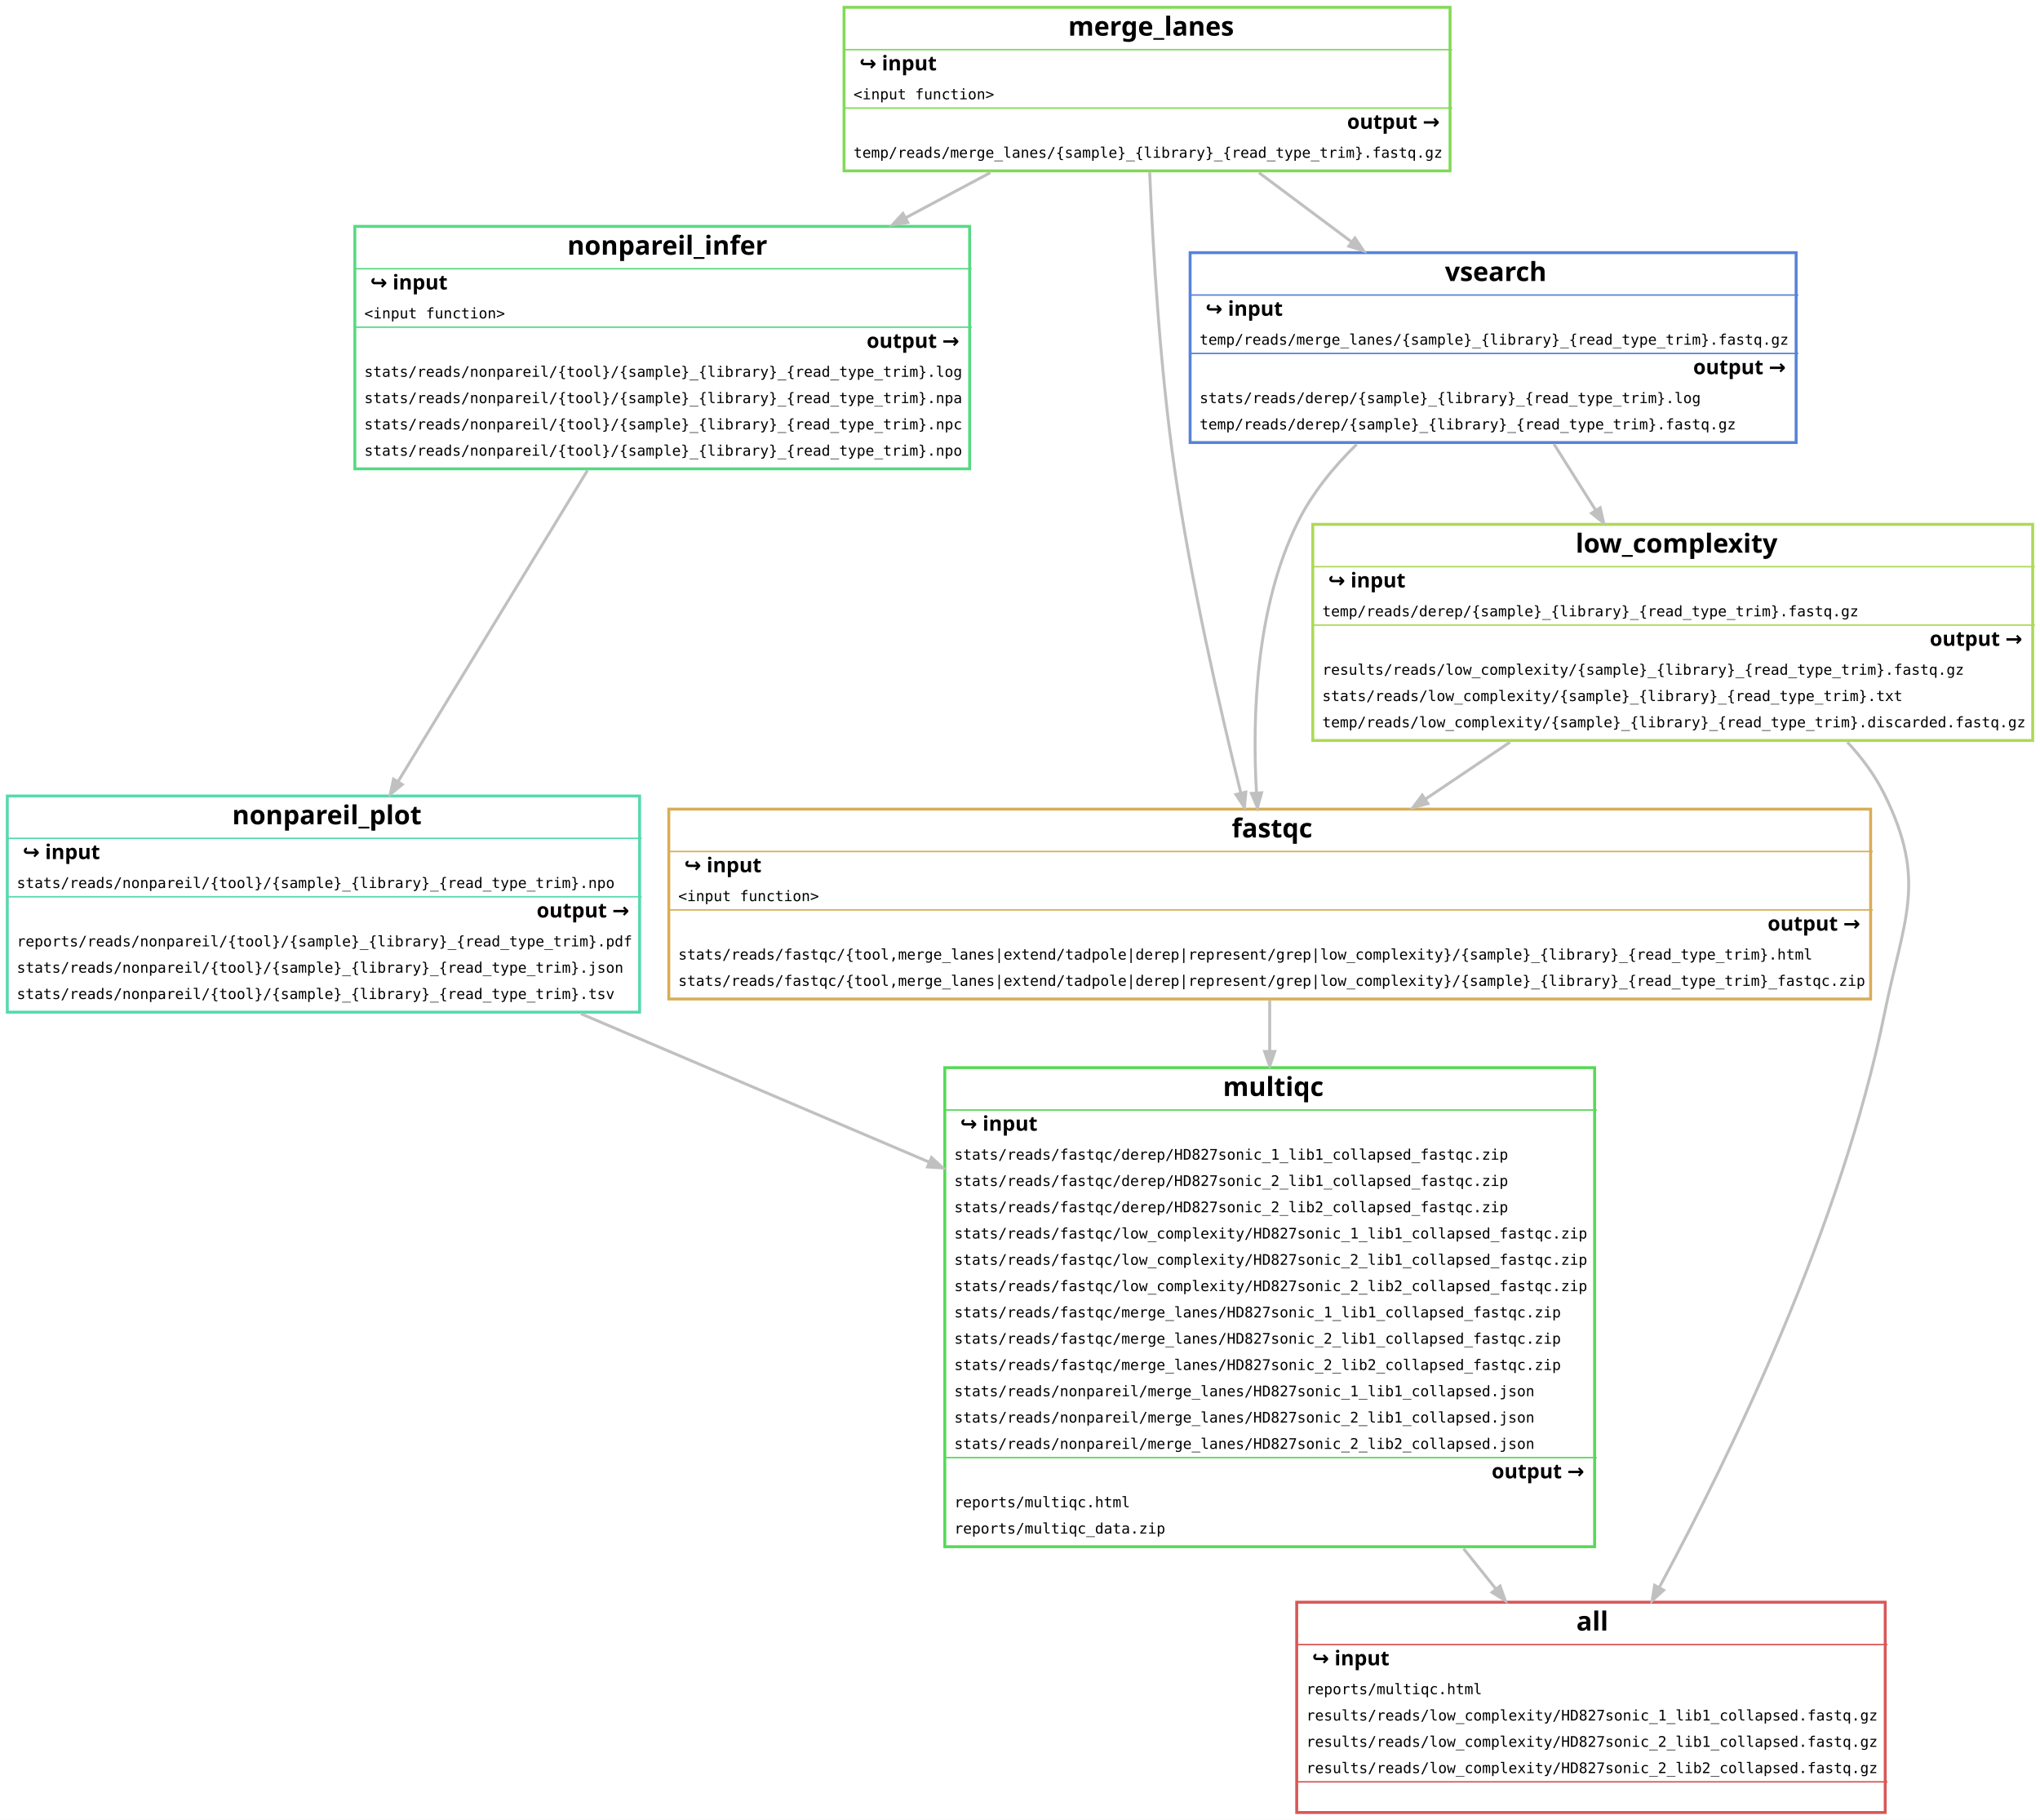
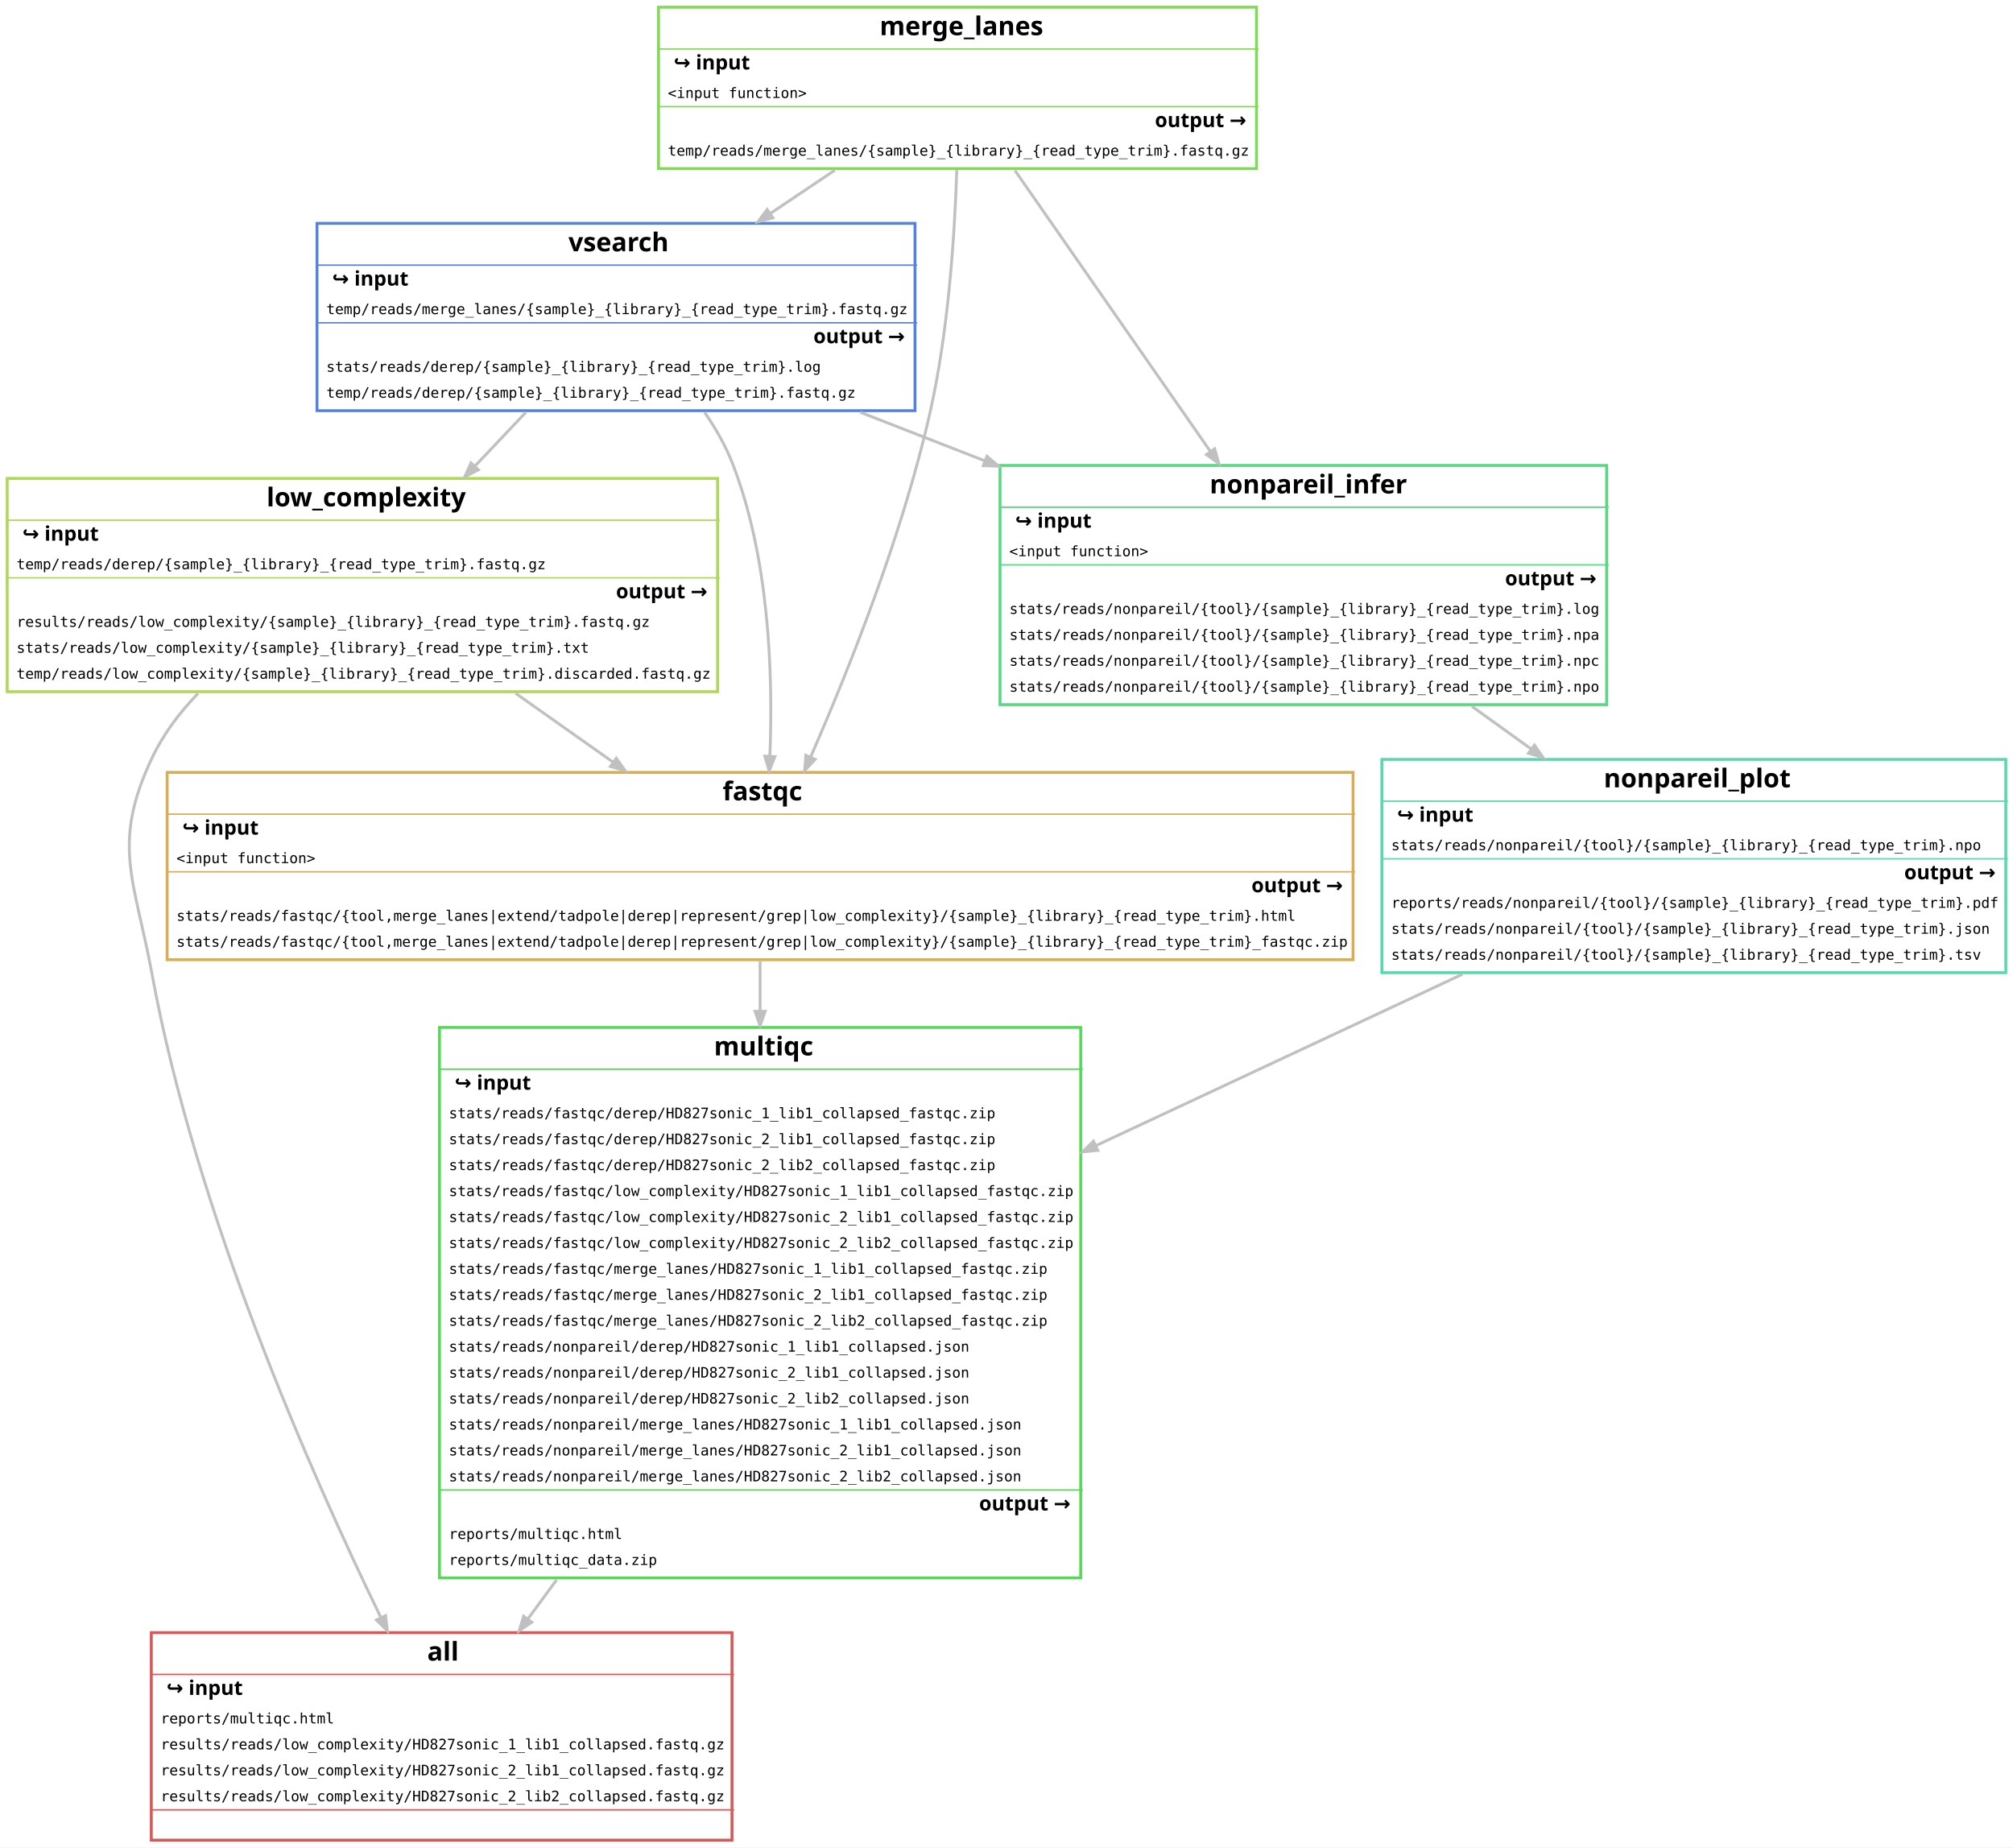
- <svg xmlns="http://www.w3.org/2000/svg" width="1397pt" height="1246pt" viewBox="0.00 0.00 1397.00 1246.00">
-   <g id="graph0" class="graph" transform="scale(1 1) rotate(0) translate(4 1242)">
-     <polygon fill="#ffffff" stroke="transparent" points="-4,4 -4,-1242 1393,-1242 1393,4 -4,4" />
+ <svg xmlns="http://www.w3.org/2000/svg" width="1397pt" height="1282pt" viewBox="0.00 0.00 1397.00 1282.00">
+   <g id="graph0" class="graph" transform="scale(1 1) rotate(0) translate(4 1278)">
+     <polygon fill="#ffffff" stroke="transparent" points="-4,4 -4,-1278 1393,-1278 1393,4 -4,4" />
    <g id="node1" class="node">
-       <text text-anchor="start" x="1075.5" y="-125.6" font-family="sans" font-weight="bold" font-size="18.00" fill="#000000">all</text>
-       <text text-anchor="start" x="890.5" y="-101.8" font-family="sans" font-size="10.00" fill="#000000"> </text>
-       <text text-anchor="start" x="894.5" y="-101.8" font-family="sans" font-weight="bold" font-size="14.00" fill="#000000">↪ input</text>
-       <text text-anchor="start" x="947.5" y="-101.8" font-family="sans" font-size="10.00" fill="#000000"> </text>
-       <text text-anchor="start" x="890.5" y="-82" font-family="monospace" font-size="10.00" fill="#000000">reports/multiqc.html</text>
-       <text text-anchor="start" x="890.5" y="-64" font-family="monospace" font-size="10.00" fill="#000000">results/reads/low_complexity/HD827sonic_1_lib1_collapsed.fastq.gz</text>
-       <text text-anchor="start" x="890.5" y="-46" font-family="monospace" font-size="10.00" fill="#000000">results/reads/low_complexity/HD827sonic_2_lib1_collapsed.fastq.gz</text>
-       <text text-anchor="start" x="890.5" y="-28" font-family="monospace" font-size="10.00" fill="#000000">results/reads/low_complexity/HD827sonic_2_lib2_collapsed.fastq.gz</text>
-       <text text-anchor="start" x="1274.5" y="-10" font-family="sans" font-size="10.00" fill="#000000">  </text>
-       <polygon fill="#d95757" stroke="#d95757" points="884.5,-116 884.5,-116 1288.5,-116 1288.5,-116 884.5,-116" />
-       <polygon fill="#d95757" stroke="#d95757" points="884.5,-22 884.5,-22 1288.5,-22 1288.5,-22 884.5,-22" />
-       <polygon fill="none" stroke="#d95757" stroke-width="2" points="884,-1 884,-145 1287,-145 1287,-1 884,-1" />
+       <text text-anchor="start" x="292.5" y="-125.6" font-family="sans" font-weight="bold" font-size="18.00" fill="#000000">all</text>
+       <text text-anchor="start" x="107.5" y="-101.8" font-family="sans" font-size="10.00" fill="#000000"> </text>
+       <text text-anchor="start" x="111.5" y="-101.8" font-family="sans" font-weight="bold" font-size="14.00" fill="#000000">↪ input</text>
+       <text text-anchor="start" x="164.5" y="-101.8" font-family="sans" font-size="10.00" fill="#000000"> </text>
+       <text text-anchor="start" x="107.5" y="-82" font-family="monospace" font-size="10.00" fill="#000000">reports/multiqc.html</text>
+       <text text-anchor="start" x="107.5" y="-64" font-family="monospace" font-size="10.00" fill="#000000">results/reads/low_complexity/HD827sonic_1_lib1_collapsed.fastq.gz</text>
+       <text text-anchor="start" x="107.5" y="-46" font-family="monospace" font-size="10.00" fill="#000000">results/reads/low_complexity/HD827sonic_2_lib1_collapsed.fastq.gz</text>
+       <text text-anchor="start" x="107.5" y="-28" font-family="monospace" font-size="10.00" fill="#000000">results/reads/low_complexity/HD827sonic_2_lib2_collapsed.fastq.gz</text>
+       <text text-anchor="start" x="491.5" y="-10" font-family="sans" font-size="10.00" fill="#000000">  </text>
+       <polygon fill="#d95757" stroke="#d95757" points="101.5,-116 101.5,-116 505.5,-116 505.5,-116 101.5,-116" />
+       <polygon fill="#d95757" stroke="#d95757" points="101.5,-22 101.5,-22 505.5,-22 505.5,-22 101.5,-22" />
+       <polygon fill="none" stroke="#d95757" stroke-width="2" points="101,-1 101,-145 504,-145 504,-1 101,-1" />
    </g>
    <g id="node2" class="node">
-       <text text-anchor="start" x="833.5" y="-491.6" font-family="sans" font-weight="bold" font-size="18.00" fill="#000000">multiqc</text>
-       <text text-anchor="start" x="649.5" y="-467.8" font-family="sans" font-size="10.00" fill="#000000"> </text>
-       <text text-anchor="start" x="653.5" y="-467.8" font-family="sans" font-weight="bold" font-size="14.00" fill="#000000">↪ input</text>
-       <text text-anchor="start" x="706.5" y="-467.8" font-family="sans" font-size="10.00" fill="#000000"> </text>
-       <text text-anchor="start" x="649.5" y="-448" font-family="monospace" font-size="10.00" fill="#000000">stats/reads/fastqc/derep/HD827sonic_1_lib1_collapsed_fastqc.zip</text>
-       <text text-anchor="start" x="649.5" y="-430" font-family="monospace" font-size="10.00" fill="#000000">stats/reads/fastqc/derep/HD827sonic_2_lib1_collapsed_fastqc.zip</text>
-       <text text-anchor="start" x="649.5" y="-412" font-family="monospace" font-size="10.00" fill="#000000">stats/reads/fastqc/derep/HD827sonic_2_lib2_collapsed_fastqc.zip</text>
-       <text text-anchor="start" x="649.5" y="-394" font-family="monospace" font-size="10.00" fill="#000000">stats/reads/fastqc/low_complexity/HD827sonic_1_lib1_collapsed_fastqc.zip</text>
-       <text text-anchor="start" x="649.5" y="-376" font-family="monospace" font-size="10.00" fill="#000000">stats/reads/fastqc/low_complexity/HD827sonic_2_lib1_collapsed_fastqc.zip</text>
-       <text text-anchor="start" x="649.5" y="-358" font-family="monospace" font-size="10.00" fill="#000000">stats/reads/fastqc/low_complexity/HD827sonic_2_lib2_collapsed_fastqc.zip</text>
-       <text text-anchor="start" x="649.5" y="-340" font-family="monospace" font-size="10.00" fill="#000000">stats/reads/fastqc/merge_lanes/HD827sonic_1_lib1_collapsed_fastqc.zip</text>
-       <text text-anchor="start" x="649.5" y="-322" font-family="monospace" font-size="10.00" fill="#000000">stats/reads/fastqc/merge_lanes/HD827sonic_2_lib1_collapsed_fastqc.zip</text>
-       <text text-anchor="start" x="649.5" y="-304" font-family="monospace" font-size="10.00" fill="#000000">stats/reads/fastqc/merge_lanes/HD827sonic_2_lib2_collapsed_fastqc.zip</text>
-       <text text-anchor="start" x="649.5" y="-286" font-family="monospace" font-size="10.00" fill="#000000">stats/reads/nonpareil/merge_lanes/HD827sonic_1_lib1_collapsed.json</text>
-       <text text-anchor="start" x="649.5" y="-268" font-family="monospace" font-size="10.00" fill="#000000">stats/reads/nonpareil/merge_lanes/HD827sonic_2_lib1_collapsed.json</text>
-       <text text-anchor="start" x="649.5" y="-250" font-family="monospace" font-size="10.00" fill="#000000">stats/reads/nonpareil/merge_lanes/HD827sonic_2_lib2_collapsed.json</text>
-       <text text-anchor="start" x="1013.5" y="-229.8" font-family="sans" font-size="10.00" fill="#000000"> </text>
-       <text text-anchor="start" x="1017.5" y="-229.8" font-family="sans" font-weight="bold" font-size="14.00" fill="#000000">output →</text>
-       <text text-anchor="start" x="1078.5" y="-229.8" font-family="sans" font-size="10.00" fill="#000000"> </text>
-       <text text-anchor="start" x="649.5" y="-210" font-family="monospace" font-size="10.00" fill="#000000">reports/multiqc.html</text>
-       <text text-anchor="start" x="649.5" y="-192" font-family="monospace" font-size="10.00" fill="#000000">reports/multiqc_data.zip</text>
-       <polygon fill="#57d957" stroke="#57d957" points="643.5,-482 643.5,-482 1089.5,-482 1089.5,-482 643.5,-482" />
-       <polygon fill="#57d957" stroke="#57d957" points="643.5,-244 643.5,-244 1089.5,-244 1089.5,-244 643.5,-244" />
-       <polygon fill="none" stroke="#57d957" stroke-width="2" points="643,-183 643,-511 1088,-511 1088,-183 643,-183" />
+       <text text-anchor="start" x="491.5" y="-545.6" font-family="sans" font-weight="bold" font-size="18.00" fill="#000000">multiqc</text>
+       <text text-anchor="start" x="307.5" y="-521.8" font-family="sans" font-size="10.00" fill="#000000"> </text>
+       <text text-anchor="start" x="311.5" y="-521.8" font-family="sans" font-weight="bold" font-size="14.00" fill="#000000">↪ input</text>
+       <text text-anchor="start" x="364.5" y="-521.8" font-family="sans" font-size="10.00" fill="#000000"> </text>
+       <text text-anchor="start" x="307.5" y="-502" font-family="monospace" font-size="10.00" fill="#000000">stats/reads/fastqc/derep/HD827sonic_1_lib1_collapsed_fastqc.zip</text>
+       <text text-anchor="start" x="307.5" y="-484" font-family="monospace" font-size="10.00" fill="#000000">stats/reads/fastqc/derep/HD827sonic_2_lib1_collapsed_fastqc.zip</text>
+       <text text-anchor="start" x="307.5" y="-466" font-family="monospace" font-size="10.00" fill="#000000">stats/reads/fastqc/derep/HD827sonic_2_lib2_collapsed_fastqc.zip</text>
+       <text text-anchor="start" x="307.5" y="-448" font-family="monospace" font-size="10.00" fill="#000000">stats/reads/fastqc/low_complexity/HD827sonic_1_lib1_collapsed_fastqc.zip</text>
+       <text text-anchor="start" x="307.5" y="-430" font-family="monospace" font-size="10.00" fill="#000000">stats/reads/fastqc/low_complexity/HD827sonic_2_lib1_collapsed_fastqc.zip</text>
+       <text text-anchor="start" x="307.5" y="-412" font-family="monospace" font-size="10.00" fill="#000000">stats/reads/fastqc/low_complexity/HD827sonic_2_lib2_collapsed_fastqc.zip</text>
+       <text text-anchor="start" x="307.5" y="-394" font-family="monospace" font-size="10.00" fill="#000000">stats/reads/fastqc/merge_lanes/HD827sonic_1_lib1_collapsed_fastqc.zip</text>
+       <text text-anchor="start" x="307.5" y="-376" font-family="monospace" font-size="10.00" fill="#000000">stats/reads/fastqc/merge_lanes/HD827sonic_2_lib1_collapsed_fastqc.zip</text>
+       <text text-anchor="start" x="307.5" y="-358" font-family="monospace" font-size="10.00" fill="#000000">stats/reads/fastqc/merge_lanes/HD827sonic_2_lib2_collapsed_fastqc.zip</text>
+       <text text-anchor="start" x="307.5" y="-340" font-family="monospace" font-size="10.00" fill="#000000">stats/reads/nonpareil/derep/HD827sonic_1_lib1_collapsed.json</text>
+       <text text-anchor="start" x="307.5" y="-322" font-family="monospace" font-size="10.00" fill="#000000">stats/reads/nonpareil/derep/HD827sonic_2_lib1_collapsed.json</text>
+       <text text-anchor="start" x="307.5" y="-304" font-family="monospace" font-size="10.00" fill="#000000">stats/reads/nonpareil/derep/HD827sonic_2_lib2_collapsed.json</text>
+       <text text-anchor="start" x="307.5" y="-286" font-family="monospace" font-size="10.00" fill="#000000">stats/reads/nonpareil/merge_lanes/HD827sonic_1_lib1_collapsed.json</text>
+       <text text-anchor="start" x="307.5" y="-268" font-family="monospace" font-size="10.00" fill="#000000">stats/reads/nonpareil/merge_lanes/HD827sonic_2_lib1_collapsed.json</text>
+       <text text-anchor="start" x="307.5" y="-250" font-family="monospace" font-size="10.00" fill="#000000">stats/reads/nonpareil/merge_lanes/HD827sonic_2_lib2_collapsed.json</text>
+       <text text-anchor="start" x="671.5" y="-229.8" font-family="sans" font-size="10.00" fill="#000000"> </text>
+       <text text-anchor="start" x="675.5" y="-229.8" font-family="sans" font-weight="bold" font-size="14.00" fill="#000000">output →</text>
+       <text text-anchor="start" x="736.5" y="-229.8" font-family="sans" font-size="10.00" fill="#000000"> </text>
+       <text text-anchor="start" x="307.5" y="-210" font-family="monospace" font-size="10.00" fill="#000000">reports/multiqc.html</text>
+       <text text-anchor="start" x="307.5" y="-192" font-family="monospace" font-size="10.00" fill="#000000">reports/multiqc_data.zip</text>
+       <polygon fill="#57d957" stroke="#57d957" points="301.5,-536 301.5,-536 747.5,-536 747.5,-536 301.5,-536" />
+       <polygon fill="#57d957" stroke="#57d957" points="301.5,-244 301.5,-244 747.5,-244 747.5,-244 301.5,-244" />
+       <polygon fill="none" stroke="#57d957" stroke-width="2" points="301,-183 301,-565 746,-565 746,-183 301,-183" />
    </g>
    <g id="edge2" class="edge">
-       <path fill="none" stroke="#c0c0c0" stroke-width="2" d="M998.234,-181.686C1005.807,-172.254 1013.23,-163.009 1020.35,-154.141" />
-       <polygon fill="#c0c0c0" stroke="#c0c0c0" stroke-width="2" points="1023.268,-156.097 1026.8,-146.108 1017.81,-151.715 1023.268,-156.097" />
+       <path fill="none" stroke="#c0c0c0" stroke-width="2" d="M382.286,-181.668C375.427,-172.325 368.739,-163.217 362.34,-154.502" />
+       <polygon fill="#c0c0c0" stroke="#c0c0c0" stroke-width="2" points="365.037,-152.261 356.298,-146.272 359.395,-156.404 365.037,-152.261" />
    </g>
    <g id="node3" class="node">
-       <text text-anchor="start" x="839.5" y="-668.6" font-family="sans" font-weight="bold" font-size="18.00" fill="#000000">fastqc</text>
-       <text text-anchor="start" x="460.5" y="-644.8" font-family="sans" font-size="10.00" fill="#000000"> </text>
-       <text text-anchor="start" x="464.5" y="-644.8" font-family="sans" font-weight="bold" font-size="14.00" fill="#000000">↪ input</text>
-       <text text-anchor="start" x="517.5" y="-644.8" font-family="sans" font-size="10.00" fill="#000000"> </text>
-       <text text-anchor="start" x="460.5" y="-625" font-family="monospace" font-size="10.00" fill="#000000">&lt;input function&gt;</text>
-       <text text-anchor="start" x="1202.5" y="-604.8" font-family="sans" font-size="10.00" fill="#000000"> </text>
-       <text text-anchor="start" x="1206.5" y="-604.8" font-family="sans" font-weight="bold" font-size="14.00" fill="#000000">output →</text>
-       <text text-anchor="start" x="1267.5" y="-604.8" font-family="sans" font-size="10.00" fill="#000000"> </text>
-       <text text-anchor="start" x="460.5" y="-585" font-family="monospace" font-size="10.00" fill="#000000">stats/reads/fastqc/{tool,merge_lanes|extend/tadpole|derep|represent/grep|low_complexity}/{sample}_{library}_{read_type_trim}.html</text>
-       <text text-anchor="start" x="460.5" y="-567" font-family="monospace" font-size="10.00" fill="#000000">stats/reads/fastqc/{tool,merge_lanes|extend/tadpole|derep|represent/grep|low_complexity}/{sample}_{library}_{read_type_trim}_fastqc.zip</text>
-       <polygon fill="#d9ad57" stroke="#d9ad57" points="454.5,-659 454.5,-659 1278.5,-659 1278.5,-659 454.5,-659" />
-       <polygon fill="#d9ad57" stroke="#d9ad57" points="454.5,-619 454.5,-619 1278.5,-619 1278.5,-619 454.5,-619" />
-       <polygon fill="none" stroke="#d9ad57" stroke-width="2" points="454,-558 454,-688 1277,-688 1277,-558 454,-558" />
+       <text text-anchor="start" x="497.5" y="-722.6" font-family="sans" font-weight="bold" font-size="18.00" fill="#000000">fastqc</text>
+       <text text-anchor="start" x="118.5" y="-698.8" font-family="sans" font-size="10.00" fill="#000000"> </text>
+       <text text-anchor="start" x="122.5" y="-698.8" font-family="sans" font-weight="bold" font-size="14.00" fill="#000000">↪ input</text>
+       <text text-anchor="start" x="175.5" y="-698.8" font-family="sans" font-size="10.00" fill="#000000"> </text>
+       <text text-anchor="start" x="118.5" y="-679" font-family="monospace" font-size="10.00" fill="#000000">&lt;input function&gt;</text>
+       <text text-anchor="start" x="860.5" y="-658.8" font-family="sans" font-size="10.00" fill="#000000"> </text>
+       <text text-anchor="start" x="864.5" y="-658.8" font-family="sans" font-weight="bold" font-size="14.00" fill="#000000">output →</text>
+       <text text-anchor="start" x="925.5" y="-658.8" font-family="sans" font-size="10.00" fill="#000000"> </text>
+       <text text-anchor="start" x="118.5" y="-639" font-family="monospace" font-size="10.00" fill="#000000">stats/reads/fastqc/{tool,merge_lanes|extend/tadpole|derep|represent/grep|low_complexity}/{sample}_{library}_{read_type_trim}.html</text>
+       <text text-anchor="start" x="118.5" y="-621" font-family="monospace" font-size="10.00" fill="#000000">stats/reads/fastqc/{tool,merge_lanes|extend/tadpole|derep|represent/grep|low_complexity}/{sample}_{library}_{read_type_trim}_fastqc.zip</text>
+       <polygon fill="#d9ad57" stroke="#d9ad57" points="112.5,-713 112.5,-713 936.5,-713 936.5,-713 112.5,-713" />
+       <polygon fill="#d9ad57" stroke="#d9ad57" points="112.5,-673 112.5,-673 936.5,-673 936.5,-673 112.5,-673" />
+       <polygon fill="none" stroke="#d9ad57" stroke-width="2" points="112,-612 112,-742 935,-742 935,-612 112,-612" />
    </g>
    <g id="edge4" class="edge">
-       <path fill="none" stroke="#c0c0c0" stroke-width="2" d="M865.5,-556.891C865.5,-546.052 865.5,-534.391 865.5,-522.319" />
-       <polygon fill="#c0c0c0" stroke="#c0c0c0" stroke-width="2" points="869,-522.09 865.5,-512.09 862,-522.09 869,-522.09" />
+       <path fill="none" stroke="#c0c0c0" stroke-width="2" d="M523.5,-610.88C523.5,-600.133 523.5,-588.534 523.5,-576.447" />
+       <polygon fill="#c0c0c0" stroke="#c0c0c0" stroke-width="2" points="527,-576.186 523.5,-566.186 520,-576.186 527,-576.186" />
    </g>
    <g id="node4" class="node">
-       <text text-anchor="start" x="727.5" y="-1217.6" font-family="sans" font-weight="bold" font-size="18.00" fill="#000000">merge_lanes</text>
-       <text text-anchor="start" x="580.5" y="-1193.8" font-family="sans" font-size="10.00" fill="#000000"> </text>
-       <text text-anchor="start" x="584.5" y="-1193.8" font-family="sans" font-weight="bold" font-size="14.00" fill="#000000">↪ input</text>
-       <text text-anchor="start" x="637.5" y="-1193.8" font-family="sans" font-size="10.00" fill="#000000"> </text>
-       <text text-anchor="start" x="580.5" y="-1174" font-family="monospace" font-size="10.00" fill="#000000">&lt;input function&gt;</text>
-       <text text-anchor="start" x="914.5" y="-1153.8" font-family="sans" font-size="10.00" fill="#000000"> </text>
-       <text text-anchor="start" x="918.5" y="-1153.8" font-family="sans" font-weight="bold" font-size="14.00" fill="#000000">output →</text>
-       <text text-anchor="start" x="979.5" y="-1153.8" font-family="sans" font-size="10.00" fill="#000000"> </text>
-       <text text-anchor="start" x="580.5" y="-1134" font-family="monospace" font-size="10.00" fill="#000000">temp/reads/merge_lanes/{sample}_{library}_{read_type_trim}.fastq.gz</text>
-       <polygon fill="#82d957" stroke="#82d957" points="574.5,-1208 574.5,-1208 990.5,-1208 990.5,-1208 574.5,-1208" />
-       <polygon fill="#82d957" stroke="#82d957" points="574.5,-1168 574.5,-1168 990.5,-1168 990.5,-1168 574.5,-1168" />
-       <polygon fill="none" stroke="#82d957" stroke-width="2" points="574,-1125 574,-1237 989,-1237 989,-1125 574,-1125" />
+       <text text-anchor="start" x="606.5" y="-1253.6" font-family="sans" font-weight="bold" font-size="18.00" fill="#000000">merge_lanes</text>
+       <text text-anchor="start" x="459.5" y="-1229.8" font-family="sans" font-size="10.00" fill="#000000"> </text>
+       <text text-anchor="start" x="463.5" y="-1229.8" font-family="sans" font-weight="bold" font-size="14.00" fill="#000000">↪ input</text>
+       <text text-anchor="start" x="516.5" y="-1229.8" font-family="sans" font-size="10.00" fill="#000000"> </text>
+       <text text-anchor="start" x="459.5" y="-1210" font-family="monospace" font-size="10.00" fill="#000000">&lt;input function&gt;</text>
+       <text text-anchor="start" x="793.5" y="-1189.8" font-family="sans" font-size="10.00" fill="#000000"> </text>
+       <text text-anchor="start" x="797.5" y="-1189.8" font-family="sans" font-weight="bold" font-size="14.00" fill="#000000">output →</text>
+       <text text-anchor="start" x="858.5" y="-1189.8" font-family="sans" font-size="10.00" fill="#000000"> </text>
+       <text text-anchor="start" x="459.5" y="-1170" font-family="monospace" font-size="10.00" fill="#000000">temp/reads/merge_lanes/{sample}_{library}_{read_type_trim}.fastq.gz</text>
+       <polygon fill="#82d957" stroke="#82d957" points="453.5,-1244 453.5,-1244 869.5,-1244 869.5,-1244 453.5,-1244" />
+       <polygon fill="#82d957" stroke="#82d957" points="453.5,-1204 453.5,-1204 869.5,-1204 869.5,-1204 453.5,-1204" />
+       <polygon fill="none" stroke="#82d957" stroke-width="2" points="453,-1161 453,-1273 868,-1273 868,-1161 453,-1161" />
+     </g>
+     <g id="edge6" class="edge">
+       <path fill="none" stroke="#c0c0c0" stroke-width="2" d="M659.98,-1159.941C658.538,-1114.064 654.151,-1048.22 641.5,-992 622.507,-907.596 585.98,-815.391 558.573,-752.68" />
+       <polygon fill="#c0c0c0" stroke="#c0c0c0" stroke-width="2" points="561.659,-751.003 554.428,-743.26 555.252,-753.823 561.659,-751.003" />
+     </g>
+     <g id="node6" class="node">
+       <text text-anchor="start" x="835.5" y="-935.6" font-family="sans" font-weight="bold" font-size="18.00" fill="#000000">nonpareil_infer</text>
+       <text text-anchor="start" x="696.5" y="-911.8" font-family="sans" font-size="10.00" fill="#000000"> </text>
+       <text text-anchor="start" x="700.5" y="-911.8" font-family="sans" font-weight="bold" font-size="14.00" fill="#000000">↪ input</text>
+       <text text-anchor="start" x="753.5" y="-911.8" font-family="sans" font-size="10.00" fill="#000000"> </text>
+       <text text-anchor="start" x="696.5" y="-892" font-family="monospace" font-size="10.00" fill="#000000">&lt;input function&gt;</text>
+       <text text-anchor="start" x="1036.5" y="-871.8" font-family="sans" font-size="10.00" fill="#000000"> </text>
+       <text text-anchor="start" x="1040.5" y="-871.8" font-family="sans" font-weight="bold" font-size="14.00" fill="#000000">output →</text>
+       <text text-anchor="start" x="1101.5" y="-871.8" font-family="sans" font-size="10.00" fill="#000000"> </text>
+       <text text-anchor="start" x="696.5" y="-852" font-family="monospace" font-size="10.00" fill="#000000">stats/reads/nonpareil/{tool}/{sample}_{library}_{read_type_trim}.log</text>
+       <text text-anchor="start" x="696.5" y="-834" font-family="monospace" font-size="10.00" fill="#000000">stats/reads/nonpareil/{tool}/{sample}_{library}_{read_type_trim}.npa</text>
+       <text text-anchor="start" x="696.5" y="-816" font-family="monospace" font-size="10.00" fill="#000000">stats/reads/nonpareil/{tool}/{sample}_{library}_{read_type_trim}.npc</text>
+       <text text-anchor="start" x="696.5" y="-798" font-family="monospace" font-size="10.00" fill="#000000">stats/reads/nonpareil/{tool}/{sample}_{library}_{read_type_trim}.npo</text>
+       <polygon fill="#57d982" stroke="#57d982" points="690.5,-926 690.5,-926 1112.5,-926 1112.5,-926 690.5,-926" />
+       <polygon fill="#57d982" stroke="#57d982" points="690.5,-886 690.5,-886 1112.5,-886 1112.5,-886 690.5,-886" />
+       <polygon fill="none" stroke="#57d982" stroke-width="2" points="690,-789 690,-955 1111,-955 1111,-789 690,-789" />
+     </g>
+     <g id="edge9" class="edge">
+       <path fill="none" stroke="#c0c0c0" stroke-width="2" d="M700.4,-1159.643C737.33,-1106.557 792.886,-1026.695 836.096,-964.58" />
+       <polygon fill="#c0c0c0" stroke="#c0c0c0" stroke-width="2" points="839.001,-966.533 841.839,-956.325 833.255,-962.536 839.001,-966.533" />
+     </g>
+     <g id="node7" class="node">
+       <text text-anchor="start" x="390.5" y="-1103.6" font-family="sans" font-weight="bold" font-size="18.00" fill="#000000">vsearch</text>
+       <text text-anchor="start" x="222.5" y="-1079.8" font-family="sans" font-size="10.00" fill="#000000"> </text>
+       <text text-anchor="start" x="226.5" y="-1079.8" font-family="sans" font-weight="bold" font-size="14.00" fill="#000000">↪ input</text>
+       <text text-anchor="start" x="279.5" y="-1079.8" font-family="sans" font-size="10.00" fill="#000000"> </text>
+       <text text-anchor="start" x="222.5" y="-1060" font-family="monospace" font-size="10.00" fill="#000000">temp/reads/merge_lanes/{sample}_{library}_{read_type_trim}.fastq.gz</text>
+       <text text-anchor="start" x="556.5" y="-1039.8" font-family="sans" font-size="10.00" fill="#000000"> </text>
+       <text text-anchor="start" x="560.5" y="-1039.8" font-family="sans" font-weight="bold" font-size="14.00" fill="#000000">output →</text>
+       <text text-anchor="start" x="621.5" y="-1039.8" font-family="sans" font-size="10.00" fill="#000000"> </text>
+       <text text-anchor="start" x="222.5" y="-1020" font-family="monospace" font-size="10.00" fill="#000000">stats/reads/derep/{sample}_{library}_{read_type_trim}.log</text>
+       <text text-anchor="start" x="222.5" y="-1002" font-family="monospace" font-size="10.00" fill="#000000">temp/reads/derep/{sample}_{library}_{read_type_trim}.fastq.gz</text>
+       <polygon fill="#5782d9" stroke="#5782d9" points="216.5,-1094 216.5,-1094 632.5,-1094 632.5,-1094 216.5,-1094" />
+       <polygon fill="#5782d9" stroke="#5782d9" points="216.5,-1054 216.5,-1054 632.5,-1054 632.5,-1054 216.5,-1054" />
+       <polygon fill="none" stroke="#5782d9" stroke-width="2" points="216,-993 216,-1123 631,-1123 631,-993 216,-993" />
+     </g>
+     <g id="edge11" class="edge">
+       <path fill="none" stroke="#c0c0c0" stroke-width="2" d="M575.272,-1159.822C560.716,-1150.056 545.431,-1139.802 530.398,-1129.716" />
+       <polygon fill="#c0c0c0" stroke="#c0c0c0" stroke-width="2" points="532.332,-1126.799 522.078,-1124.134 528.432,-1132.612 532.332,-1126.799" />
+     </g>
+     <g id="node5" class="node">
+       <text text-anchor="start" x="1109" y="-731.6" font-family="sans" font-weight="bold" font-size="18.00" fill="#000000">nonpareil_plot</text>
+       <text text-anchor="start" x="961.5" y="-707.8" font-family="sans" font-size="10.00" fill="#000000"> </text>
+       <text text-anchor="start" x="965.5" y="-707.8" font-family="sans" font-weight="bold" font-size="14.00" fill="#000000">↪ input</text>
+       <text text-anchor="start" x="1018.5" y="-707.8" font-family="sans" font-size="10.00" fill="#000000"> </text>
+       <text text-anchor="start" x="961.5" y="-688" font-family="monospace" font-size="10.00" fill="#000000">stats/reads/nonpareil/{tool}/{sample}_{library}_{read_type_trim}.npo</text>
+       <text text-anchor="start" x="1313.5" y="-667.8" font-family="sans" font-size="10.00" fill="#000000"> </text>
+       <text text-anchor="start" x="1317.5" y="-667.8" font-family="sans" font-weight="bold" font-size="14.00" fill="#000000">output →</text>
+       <text text-anchor="start" x="1378.5" y="-667.8" font-family="sans" font-size="10.00" fill="#000000"> </text>
+       <text text-anchor="start" x="961.5" y="-648" font-family="monospace" font-size="10.00" fill="#000000">reports/reads/nonpareil/{tool}/{sample}_{library}_{read_type_trim}.pdf</text>
+       <text text-anchor="start" x="961.5" y="-630" font-family="monospace" font-size="10.00" fill="#000000">stats/reads/nonpareil/{tool}/{sample}_{library}_{read_type_trim}.json</text>
+       <text text-anchor="start" x="961.5" y="-612" font-family="monospace" font-size="10.00" fill="#000000">stats/reads/nonpareil/{tool}/{sample}_{library}_{read_type_trim}.tsv</text>
+       <polygon fill="#57d9ad" stroke="#57d9ad" points="955.5,-722 955.5,-722 1389.5,-722 1389.5,-722 955.5,-722" />
+       <polygon fill="#57d9ad" stroke="#57d9ad" points="955.5,-682 955.5,-682 1389.5,-682 1389.5,-682 955.5,-682" />
+       <polygon fill="none" stroke="#57d9ad" stroke-width="2" points="955,-603 955,-751 1388,-751 1388,-603 955,-603" />
+     </g>
+     <g id="edge3" class="edge">
+       <path fill="none" stroke="#c0c0c0" stroke-width="2" d="M1010.904,-601.907C934.147,-566.016 840.817,-522.375 756.451,-482.926" />
+       <polygon fill="#c0c0c0" stroke="#c0c0c0" stroke-width="2" points="757.806,-479.696 747.265,-478.631 754.841,-486.037 757.806,-479.696" />
+     </g>
+     <g id="edge8" class="edge">
+       <path fill="none" stroke="#c0c0c0" stroke-width="2" d="M1017.395,-787.888C1031.037,-778.071 1044.937,-768.07 1058.525,-758.292" />
+       <polygon fill="#c0c0c0" stroke="#c0c0c0" stroke-width="2" points="1060.867,-760.918 1066.94,-752.237 1056.779,-755.237 1060.867,-760.918" />
    </g>
    <g id="edge7" class="edge">
-       <path fill="none" stroke="#c0c0c0" stroke-width="2" d="M783.307,-1123.978C785.542,-1070.932 790.374,-989.803 800.5,-920 811.519,-844.046 830.99,-758.558 845.757,-698.871" />
-       <polygon fill="#c0c0c0" stroke="#c0c0c0" stroke-width="2" points="849.158,-699.698 848.178,-689.148 842.366,-698.007 849.158,-699.698" />
-     </g>
-     <g id="node6" class="node">
-       <text text-anchor="start" x="384.5" y="-1067.6" font-family="sans" font-weight="bold" font-size="18.00" fill="#000000">nonpareil_infer</text>
-       <text text-anchor="start" x="245.5" y="-1043.8" font-family="sans" font-size="10.00" fill="#000000"> </text>
-       <text text-anchor="start" x="249.5" y="-1043.8" font-family="sans" font-weight="bold" font-size="14.00" fill="#000000">↪ input</text>
-       <text text-anchor="start" x="302.5" y="-1043.8" font-family="sans" font-size="10.00" fill="#000000"> </text>
-       <text text-anchor="start" x="245.5" y="-1024" font-family="monospace" font-size="10.00" fill="#000000">&lt;input function&gt;</text>
-       <text text-anchor="start" x="585.5" y="-1003.8" font-family="sans" font-size="10.00" fill="#000000"> </text>
-       <text text-anchor="start" x="589.5" y="-1003.8" font-family="sans" font-weight="bold" font-size="14.00" fill="#000000">output →</text>
-       <text text-anchor="start" x="650.5" y="-1003.8" font-family="sans" font-size="10.00" fill="#000000"> </text>
-       <text text-anchor="start" x="245.5" y="-984" font-family="monospace" font-size="10.00" fill="#000000">stats/reads/nonpareil/{tool}/{sample}_{library}_{read_type_trim}.log</text>
-       <text text-anchor="start" x="245.5" y="-966" font-family="monospace" font-size="10.00" fill="#000000">stats/reads/nonpareil/{tool}/{sample}_{library}_{read_type_trim}.npa</text>
-       <text text-anchor="start" x="245.5" y="-948" font-family="monospace" font-size="10.00" fill="#000000">stats/reads/nonpareil/{tool}/{sample}_{library}_{read_type_trim}.npc</text>
-       <text text-anchor="start" x="245.5" y="-930" font-family="monospace" font-size="10.00" fill="#000000">stats/reads/nonpareil/{tool}/{sample}_{library}_{read_type_trim}.npo</text>
-       <polygon fill="#57d982" stroke="#57d982" points="239.5,-1058 239.5,-1058 661.5,-1058 661.5,-1058 239.5,-1058" />
-       <polygon fill="#57d982" stroke="#57d982" points="239.5,-1018 239.5,-1018 661.5,-1018 661.5,-1018 239.5,-1018" />
-       <polygon fill="none" stroke="#57d982" stroke-width="2" points="239,-921 239,-1087 660,-1087 660,-921 239,-921" />
-     </g>
-     <g id="edge9" class="edge">
-       <path fill="none" stroke="#c0c0c0" stroke-width="2" d="M674.168,-1123.778C655.603,-1113.88 635.915,-1103.384 616.213,-1092.88" />
-       <polygon fill="#c0c0c0" stroke="#c0c0c0" stroke-width="2" points="617.635,-1089.672 607.164,-1088.056 614.342,-1095.849 617.635,-1089.672" />
-     </g>
-     <g id="node7" class="node">
-       <text text-anchor="start" x="985.5" y="-1049.6" font-family="sans" font-weight="bold" font-size="18.00" fill="#000000">vsearch</text>
-       <text text-anchor="start" x="817.5" y="-1025.8" font-family="sans" font-size="10.00" fill="#000000"> </text>
-       <text text-anchor="start" x="821.5" y="-1025.8" font-family="sans" font-weight="bold" font-size="14.00" fill="#000000">↪ input</text>
-       <text text-anchor="start" x="874.5" y="-1025.8" font-family="sans" font-size="10.00" fill="#000000"> </text>
-       <text text-anchor="start" x="817.5" y="-1006" font-family="monospace" font-size="10.00" fill="#000000">temp/reads/merge_lanes/{sample}_{library}_{read_type_trim}.fastq.gz</text>
-       <text text-anchor="start" x="1151.5" y="-985.8" font-family="sans" font-size="10.00" fill="#000000"> </text>
-       <text text-anchor="start" x="1155.5" y="-985.8" font-family="sans" font-weight="bold" font-size="14.00" fill="#000000">output →</text>
-       <text text-anchor="start" x="1216.5" y="-985.8" font-family="sans" font-size="10.00" fill="#000000"> </text>
-       <text text-anchor="start" x="817.5" y="-966" font-family="monospace" font-size="10.00" fill="#000000">stats/reads/derep/{sample}_{library}_{read_type_trim}.log</text>
-       <text text-anchor="start" x="817.5" y="-948" font-family="monospace" font-size="10.00" fill="#000000">temp/reads/derep/{sample}_{library}_{read_type_trim}.fastq.gz</text>
-       <polygon fill="#5782d9" stroke="#5782d9" points="811.5,-1040 811.5,-1040 1227.5,-1040 1227.5,-1040 811.5,-1040" />
-       <polygon fill="#5782d9" stroke="#5782d9" points="811.5,-1000 811.5,-1000 1227.5,-1000 1227.5,-1000 811.5,-1000" />
-       <polygon fill="none" stroke="#5782d9" stroke-width="2" points="811,-939 811,-1069 1226,-1069 1226,-939 811,-939" />
+       <path fill="none" stroke="#c0c0c0" stroke-width="2" d="M485.015,-991.858C492.781,-980.565 499.681,-968.441 504.5,-956 529.729,-890.871 532.603,-810.833 530.279,-753.211" />
+       <polygon fill="#c0c0c0" stroke="#c0c0c0" stroke-width="2" points="533.769,-752.909 529.808,-743.083 526.777,-753.234 533.769,-752.909" />
    </g>
    <g id="edge10" class="edge">
-       <path fill="none" stroke="#c0c0c0" stroke-width="2" d="M858.12,-1123.778C878.386,-1108.642 900.528,-1092.105 921.712,-1076.285" />
-       <polygon fill="#c0c0c0" stroke="#c0c0c0" stroke-width="2" points="923.86,-1079.049 929.778,-1070.261 919.671,-1073.44 923.86,-1079.049" />
+       <path fill="none" stroke="#c0c0c0" stroke-width="2" d="M593.015,-991.9C621.044,-980.97 650.464,-969.498 679.535,-958.163" />
+       <polygon fill="#c0c0c0" stroke="#c0c0c0" stroke-width="2" points="680.914,-961.382 688.959,-954.488 678.371,-954.86 680.914,-961.382" />
    </g>
-     <g id="node5" class="node">
-       <text text-anchor="start" x="155" y="-677.6" font-family="sans" font-weight="bold" font-size="18.00" fill="#000000">nonpareil_plot</text>
-       <text text-anchor="start" x="7.5" y="-653.8" font-family="sans" font-size="10.00" fill="#000000"> </text>
-       <text text-anchor="start" x="11.5" y="-653.8" font-family="sans" font-weight="bold" font-size="14.00" fill="#000000">↪ input</text>
-       <text text-anchor="start" x="64.5" y="-653.8" font-family="sans" font-size="10.00" fill="#000000"> </text>
-       <text text-anchor="start" x="7.5" y="-634" font-family="monospace" font-size="10.00" fill="#000000">stats/reads/nonpareil/{tool}/{sample}_{library}_{read_type_trim}.npo</text>
-       <text text-anchor="start" x="359.5" y="-613.8" font-family="sans" font-size="10.00" fill="#000000"> </text>
-       <text text-anchor="start" x="363.5" y="-613.8" font-family="sans" font-weight="bold" font-size="14.00" fill="#000000">output →</text>
-       <text text-anchor="start" x="424.5" y="-613.8" font-family="sans" font-size="10.00" fill="#000000"> </text>
-       <text text-anchor="start" x="7.5" y="-594" font-family="monospace" font-size="10.00" fill="#000000">reports/reads/nonpareil/{tool}/{sample}_{library}_{read_type_trim}.pdf</text>
-       <text text-anchor="start" x="7.5" y="-576" font-family="monospace" font-size="10.00" fill="#000000">stats/reads/nonpareil/{tool}/{sample}_{library}_{read_type_trim}.json</text>
-       <text text-anchor="start" x="7.5" y="-558" font-family="monospace" font-size="10.00" fill="#000000">stats/reads/nonpareil/{tool}/{sample}_{library}_{read_type_trim}.tsv</text>
-       <polygon fill="#57d9ad" stroke="#57d9ad" points="1.5,-668 1.5,-668 435.5,-668 435.5,-668 1.5,-668" />
-       <polygon fill="#57d9ad" stroke="#57d9ad" points="1.5,-628 1.5,-628 435.5,-628 435.5,-628 1.5,-628" />
-       <polygon fill="none" stroke="#57d9ad" stroke-width="2" points="1,-549 1,-697 434,-697 434,-549 1,-549" />
+     <g id="node8" class="node">
+       <text text-anchor="start" x="181" y="-926.6" font-family="sans" font-weight="bold" font-size="18.00" fill="#000000">low_complexity</text>
+       <text text-anchor="start" x="7.5" y="-902.8" font-family="sans" font-size="10.00" fill="#000000"> </text>
+       <text text-anchor="start" x="11.5" y="-902.8" font-family="sans" font-weight="bold" font-size="14.00" fill="#000000">↪ input</text>
+       <text text-anchor="start" x="64.5" y="-902.8" font-family="sans" font-size="10.00" fill="#000000"> </text>
+       <text text-anchor="start" x="7.5" y="-883" font-family="monospace" font-size="10.00" fill="#000000">temp/reads/derep/{sample}_{library}_{read_type_trim}.fastq.gz</text>
+       <text text-anchor="start" x="419.5" y="-862.8" font-family="sans" font-size="10.00" fill="#000000"> </text>
+       <text text-anchor="start" x="423.5" y="-862.8" font-family="sans" font-weight="bold" font-size="14.00" fill="#000000">output →</text>
+       <text text-anchor="start" x="484.5" y="-862.8" font-family="sans" font-size="10.00" fill="#000000"> </text>
+       <text text-anchor="start" x="7.5" y="-843" font-family="monospace" font-size="10.00" fill="#000000">results/reads/low_complexity/{sample}_{library}_{read_type_trim}.fastq.gz</text>
+       <text text-anchor="start" x="7.5" y="-825" font-family="monospace" font-size="10.00" fill="#000000">stats/reads/low_complexity/{sample}_{library}_{read_type_trim}.txt</text>
+       <text text-anchor="start" x="7.5" y="-807" font-family="monospace" font-size="10.00" fill="#000000">temp/reads/low_complexity/{sample}_{library}_{read_type_trim}.discarded.fastq.gz</text>
+       <polygon fill="#add957" stroke="#add957" points="1.5,-917 1.5,-917 495.5,-917 495.5,-917 1.5,-917" />
+       <polygon fill="#add957" stroke="#add957" points="1.5,-877 1.5,-877 495.5,-877 495.5,-877 1.5,-877" />
+       <polygon fill="none" stroke="#add957" stroke-width="2" points="1,-798 1,-946 494,-946 494,-798 1,-798" />
    </g>
-     <g id="edge3" class="edge">
-       <path fill="none" stroke="#c0c0c0" stroke-width="2" d="M393.713,-547.946C467.181,-516.654 553.551,-479.867 632.174,-446.38" />
-       <polygon fill="#c0c0c0" stroke="#c0c0c0" stroke-width="2" points="633.894,-449.451 641.722,-442.313 631.151,-443.011 633.894,-449.451" />
+     <g id="edge12" class="edge">
+       <path fill="none" stroke="#c0c0c0" stroke-width="2" d="M360.953,-991.9C349.473,-979.767 337.36,-966.966 325.493,-954.424" />
+       <polygon fill="#c0c0c0" stroke="#c0c0c0" stroke-width="2" points="327.956,-951.936 318.541,-947.077 322.872,-956.747 327.956,-951.936" />
    </g>
-     <g id="edge8" class="edge">
-       <path fill="none" stroke="#c0c0c0" stroke-width="2" d="M398.299,-919.916C359.747,-856.604 307.135,-770.202 268.605,-706.927" />
-       <polygon fill="#c0c0c0" stroke="#c0c0c0" stroke-width="2" points="271.455,-704.878 263.265,-698.157 265.477,-708.519 271.455,-704.878" />
+     <g id="edge1" class="edge">
+       <path fill="none" stroke="#c0c0c0" stroke-width="2" d="M133.427,-796.773C120.548,-783.43 109.279,-768.464 101.5,-752 73.019,-691.723 89.463,-667.571 101.5,-602 131.764,-437.145 210.956,-257.082 260.424,-155.293" />
+       <polygon fill="#c0c0c0" stroke="#c0c0c0" stroke-width="2" points="263.575,-156.815 264.819,-146.293 257.286,-153.743 263.575,-156.815" />
    </g>
    <g id="edge5" class="edge">
-       <path fill="none" stroke="#c0c0c0" stroke-width="2" d="M925.019,-937.75C908.935,-921.994 894.275,-903.901 884.5,-884 856.322,-826.631 853.376,-753.494 856.439,-699.245" />
-       <polygon fill="#c0c0c0" stroke="#c0c0c0" stroke-width="2" points="859.949,-699.206 857.102,-689 852.964,-698.754 859.949,-699.206" />
-     </g>
-     <g id="node8" class="node">
-       <text text-anchor="start" x="1075" y="-863.6" font-family="sans" font-weight="bold" font-size="18.00" fill="#000000">low_complexity</text>
-       <text text-anchor="start" x="901.5" y="-839.8" font-family="sans" font-size="10.00" fill="#000000"> </text>
-       <text text-anchor="start" x="905.5" y="-839.8" font-family="sans" font-weight="bold" font-size="14.00" fill="#000000">↪ input</text>
-       <text text-anchor="start" x="958.5" y="-839.8" font-family="sans" font-size="10.00" fill="#000000"> </text>
-       <text text-anchor="start" x="901.5" y="-820" font-family="monospace" font-size="10.00" fill="#000000">temp/reads/derep/{sample}_{library}_{read_type_trim}.fastq.gz</text>
-       <text text-anchor="start" x="1313.5" y="-799.8" font-family="sans" font-size="10.00" fill="#000000"> </text>
-       <text text-anchor="start" x="1317.5" y="-799.8" font-family="sans" font-weight="bold" font-size="14.00" fill="#000000">output →</text>
-       <text text-anchor="start" x="1378.5" y="-799.8" font-family="sans" font-size="10.00" fill="#000000"> </text>
-       <text text-anchor="start" x="901.5" y="-780" font-family="monospace" font-size="10.00" fill="#000000">results/reads/low_complexity/{sample}_{library}_{read_type_trim}.fastq.gz</text>
-       <text text-anchor="start" x="901.5" y="-762" font-family="monospace" font-size="10.00" fill="#000000">stats/reads/low_complexity/{sample}_{library}_{read_type_trim}.txt</text>
-       <text text-anchor="start" x="901.5" y="-744" font-family="monospace" font-size="10.00" fill="#000000">temp/reads/low_complexity/{sample}_{library}_{read_type_trim}.discarded.fastq.gz</text>
-       <polygon fill="#add957" stroke="#add957" points="895.5,-854 895.5,-854 1389.5,-854 1389.5,-854 895.5,-854" />
-       <polygon fill="#add957" stroke="#add957" points="895.5,-814 895.5,-814 1389.5,-814 1389.5,-814 895.5,-814" />
-       <polygon fill="none" stroke="#add957" stroke-width="2" points="895,-735 895,-883 1388,-883 1388,-735 895,-735" />
-     </g>
-     <g id="edge11" class="edge">
-       <path fill="none" stroke="#c0c0c0" stroke-width="2" d="M1060.142,-937.982C1069.289,-923.481 1079.092,-907.939 1088.614,-892.843" />
-       <polygon fill="#c0c0c0" stroke="#c0c0c0" stroke-width="2" points="1091.807,-894.343 1094.181,-884.017 1085.886,-890.608 1091.807,-894.343" />
-     </g>
-     <g id="edge1" class="edge">
-       <path fill="none" stroke="#c0c0c0" stroke-width="2" d="M1261.101,-733.86C1271.224,-723.036 1280.043,-711.076 1286.5,-698 1316.02,-638.225 1299.755,-613.336 1286.5,-548 1257.08,-402.984 1181.891,-247.266 1132.279,-155.086" />
-       <polygon fill="#c0c0c0" stroke="#c0c0c0" stroke-width="2" points="1135.249,-153.22 1127.411,-146.091 1129.093,-156.552 1135.249,-153.22" />
-     </g>
-     <g id="edge6" class="edge">
-       <path fill="none" stroke="#c0c0c0" stroke-width="2" d="M1030.036,-733.883C1010.878,-720.972 991.011,-707.584 971.989,-694.764" />
-       <polygon fill="#c0c0c0" stroke="#c0c0c0" stroke-width="2" points="973.853,-691.8 963.604,-689.114 969.941,-697.605 973.853,-691.8" />
+       <path fill="none" stroke="#c0c0c0" stroke-width="2" d="M353.814,-796.887C376.032,-781.189 399.408,-764.674 421.466,-749.089" />
+       <polygon fill="#c0c0c0" stroke="#c0c0c0" stroke-width="2" points="423.703,-751.794 429.851,-743.165 419.664,-746.077 423.703,-751.794" />
    </g>
  </g>
</svg>
